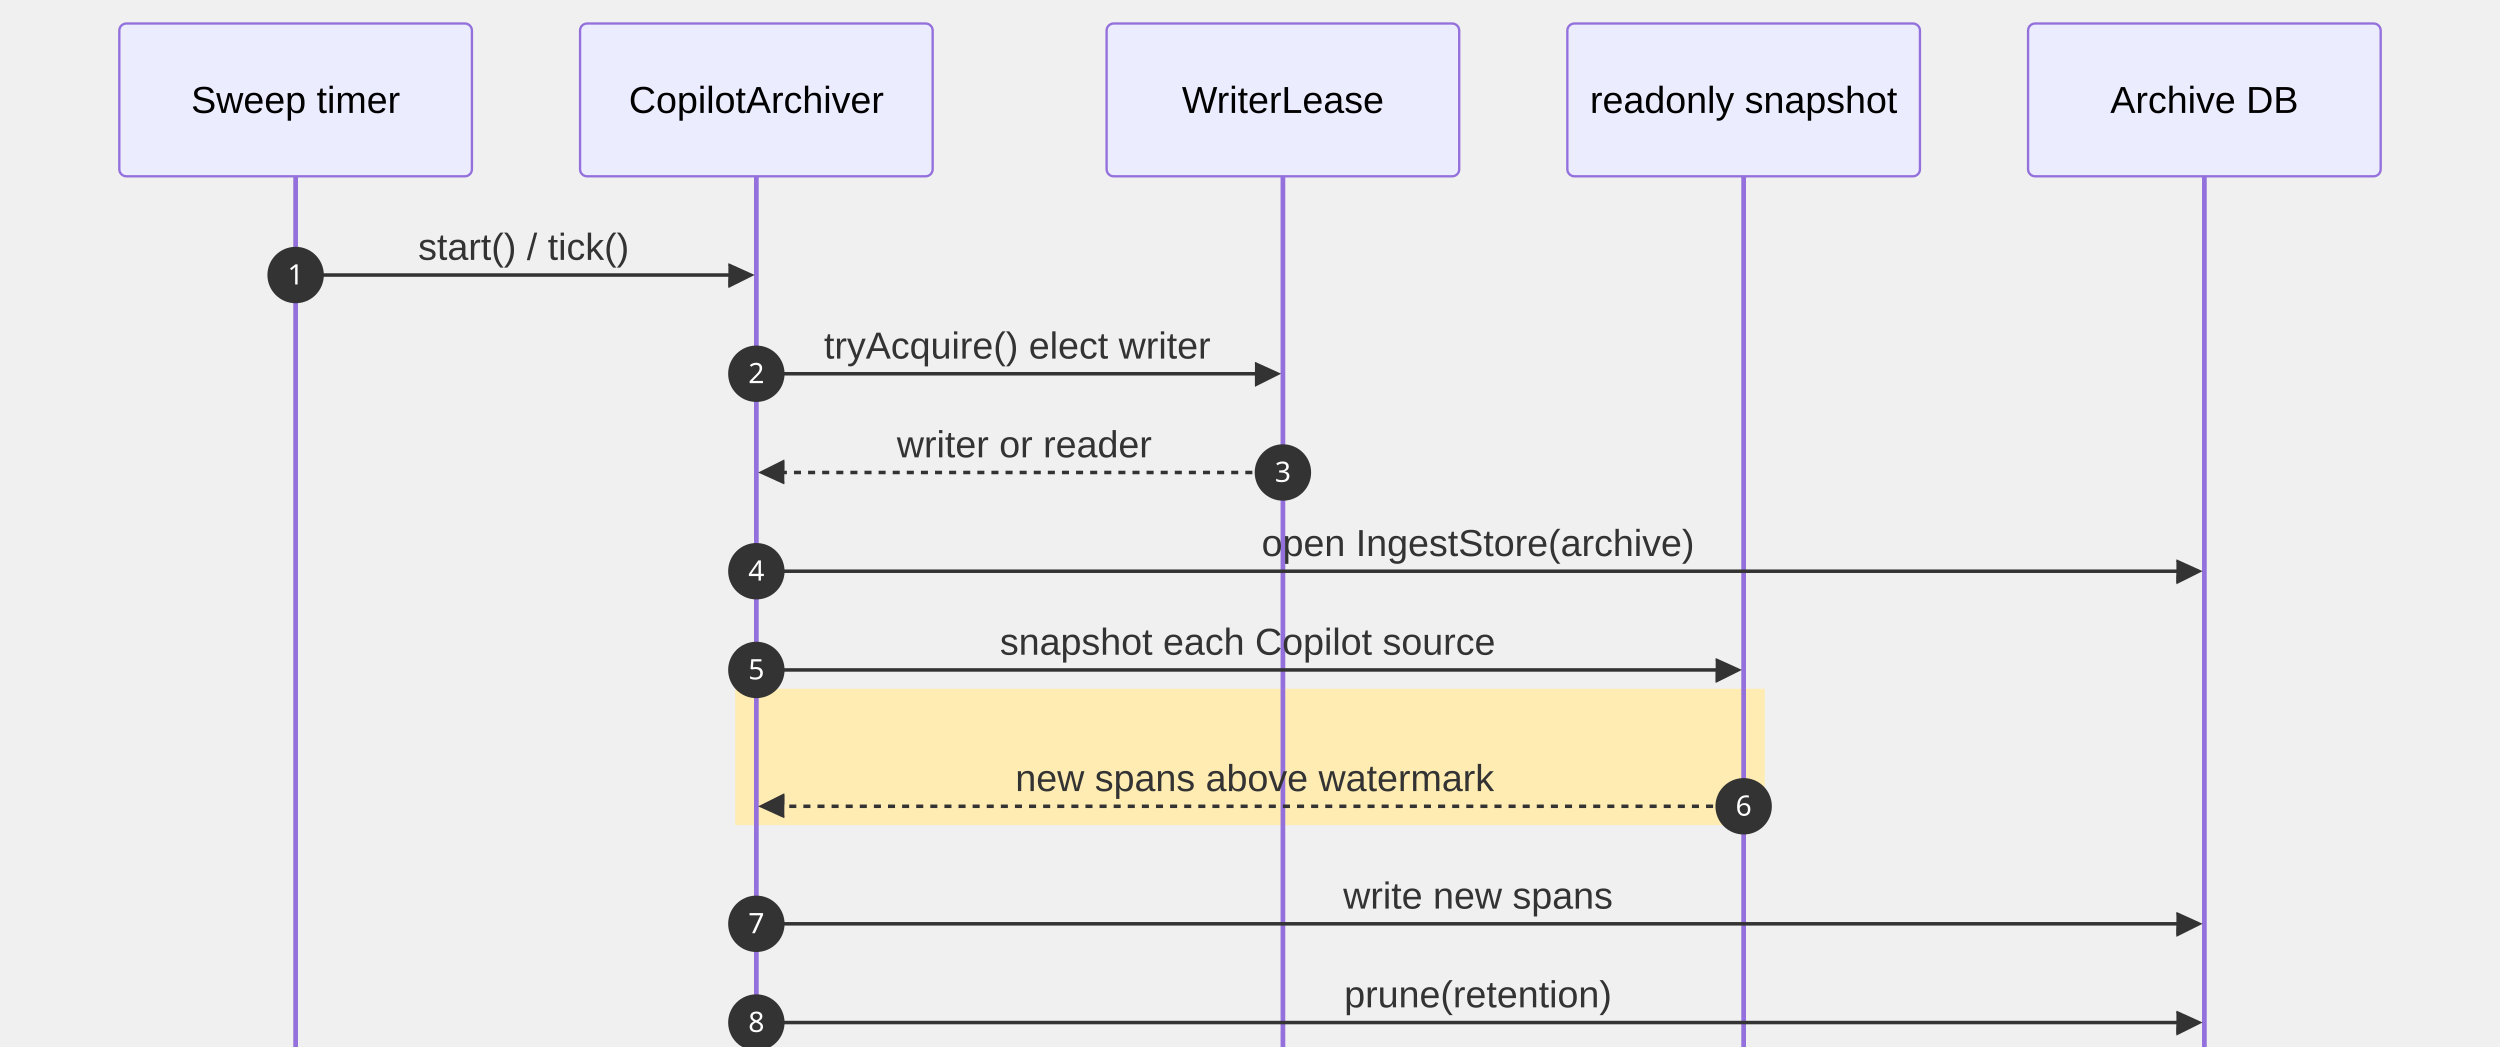
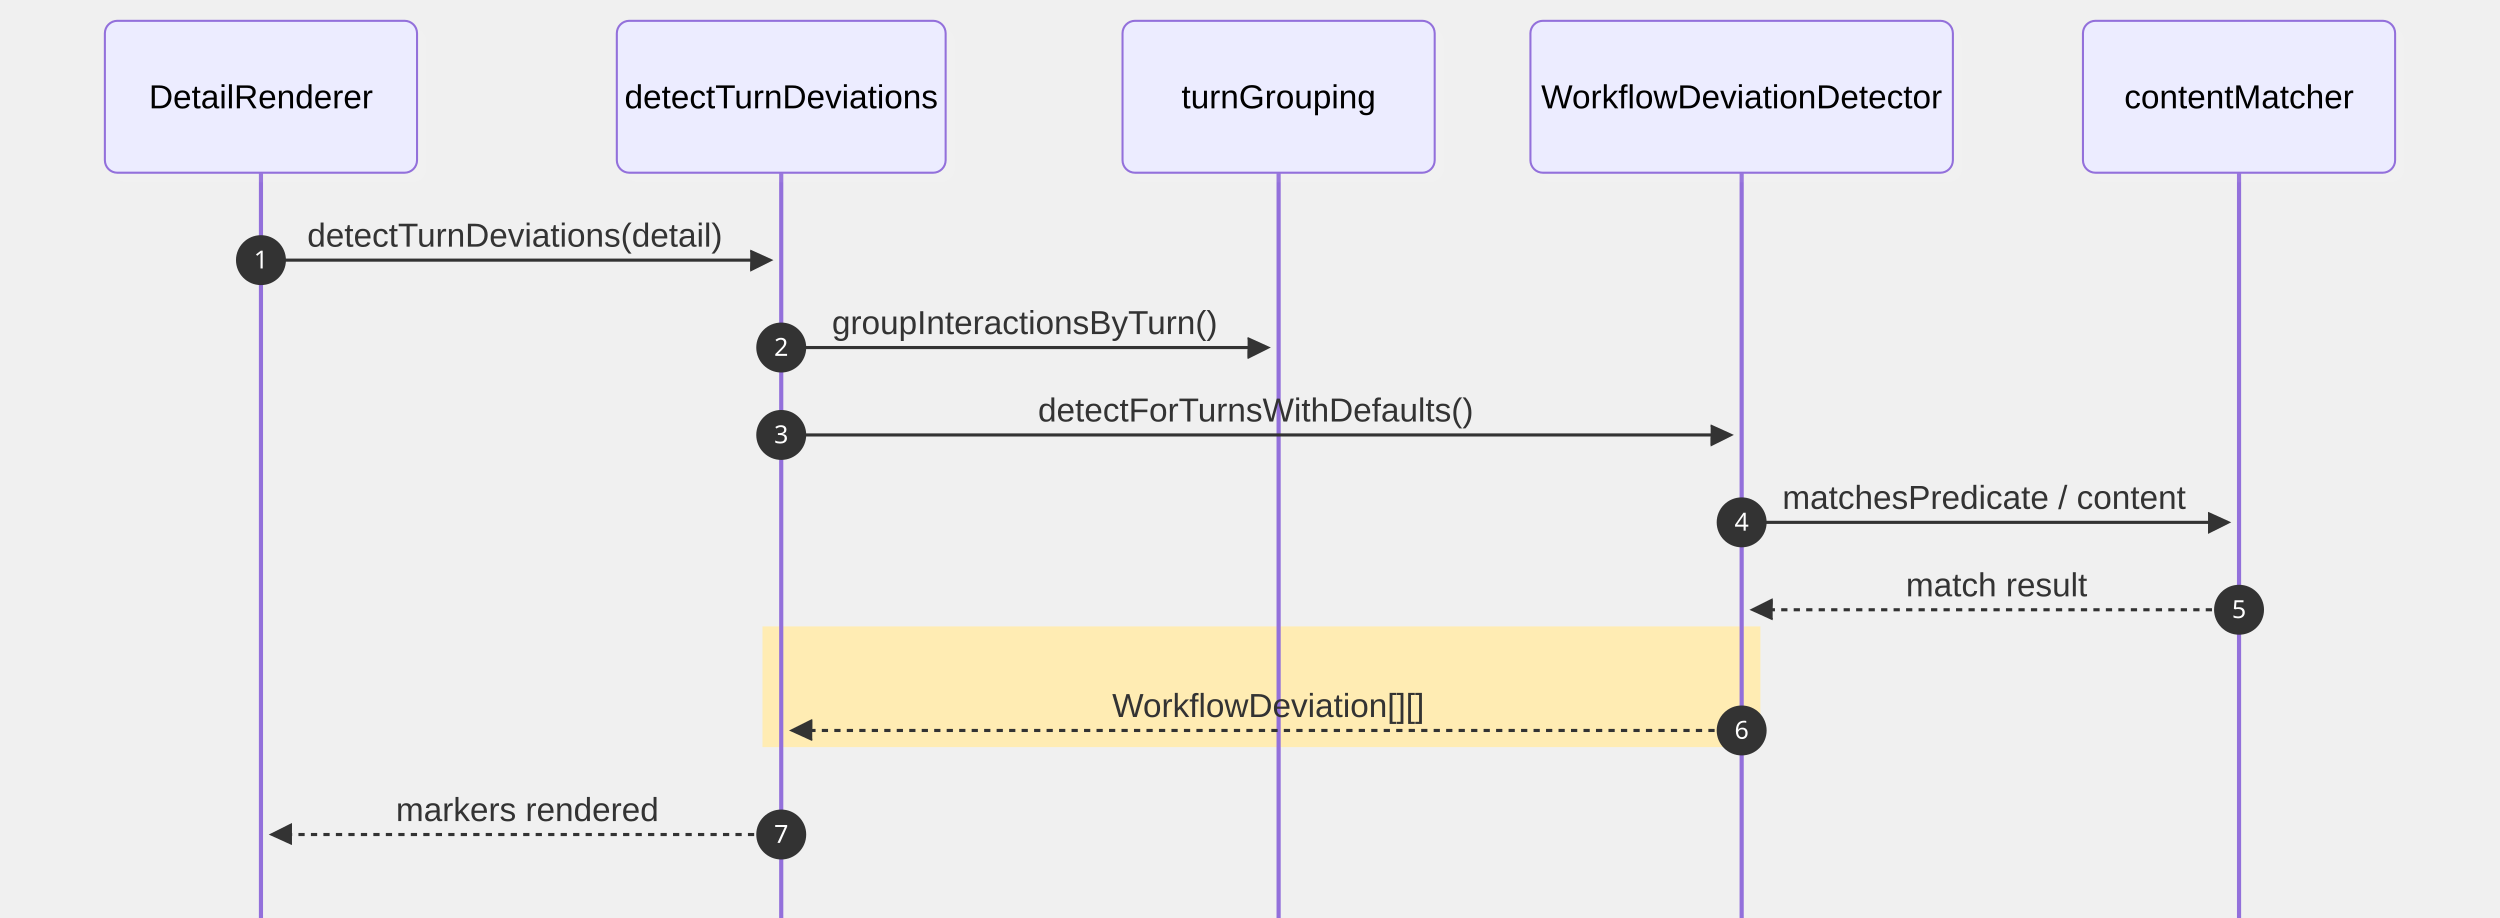
- <svg xmlns="http://www.w3.org/2000/svg" width="760" height="318" id="my-svg" style="max-width:760px;background-color:white;" viewBox="-50 -10 1062 445" role="graphics-document document" aria-roledescription="sequence">
-   <rect x="262" y="283" fill="rgb(255,236,179)" width="438" height="58" class="rect" />
+ <svg xmlns="http://www.w3.org/2000/svg" width="760" height="279" id="my-svg" style="max-width:760px;background-color:white;" viewBox="-50 -10 1200.5 441" role="graphics-document document" aria-roledescription="sequence">
+   <rect x="316" y="291" fill="rgb(255,236,179)" width="479.5" height="58" class="rect" />
  <g>
-     <line id="actor4" x1="887" y1="65" x2="887" y2="2000" class="actor-line 200" stroke-width="0.5px" stroke="#999" name="Store" data-et="life-line" data-id="Store" />
-     <g id="root-4" data-et="participant" data-type="participant" data-id="Store">
-       <rect x="812" y="0" fill="#eaeaea" stroke="#666" width="150" height="65" name="Store" rx="3" ry="3" class="actor actor-top" />
-       <text x="887" y="32.5" dominant-baseline="central" alignment-baseline="central" class="actor actor-box" style="text-anchor: middle; font-size: 16px; font-weight: 400;">
-         <tspan x="887" dy="0">Archive DB</tspan>
+     <line id="actor4" x1="1025.5" y1="73" x2="1025.5" y2="2000" class="actor-line 200" stroke-width="0.5px" stroke="#999" name="Match" data-et="life-line" data-id="Match" />
+     <g id="root-4" data-look="neo" data-et="participant" data-type="participant" data-id="Match">
+       <rect x="950.5" y="0" fill="#eaeaea" stroke="#666" width="150" height="73" name="Match" rx="6" ry="6" class="actor actor-top" data-look="neo" filter="url(#my-svg-drop-shadow)" />
+       <text x="1025.5" y="36.5" dominant-baseline="central" alignment-baseline="central" class="actor actor-box" style="text-anchor: middle; font-size: 16px; font-weight: 400;">
+         <tspan x="1025.5" dy="0">contentMatcher</tspan>
      </text>
    </g>
  </g>
  <g>
-     <line id="actor3" x1="691" y1="65" x2="691" y2="2000" class="actor-line 200" stroke-width="0.5px" stroke="#999" name="Snap" data-et="life-line" data-id="Snap" />
-     <g id="root-3" data-et="participant" data-type="participant" data-id="Snap">
-       <rect x="616" y="0" fill="#eaeaea" stroke="#666" width="150" height="65" name="Snap" rx="3" ry="3" class="actor actor-top" />
-       <text x="691" y="32.5" dominant-baseline="central" alignment-baseline="central" class="actor actor-box" style="text-anchor: middle; font-size: 16px; font-weight: 400;">
-         <tspan x="691" dy="0">readonly snapshot</tspan>
+     <line id="actor3" x1="786.5" y1="73" x2="786.5" y2="2000" class="actor-line 200" stroke-width="0.5px" stroke="#999" name="Det" data-et="life-line" data-id="Det" />
+     <g id="root-3" data-look="neo" data-et="participant" data-type="participant" data-id="Det">
+       <rect x="685" y="0" fill="#eaeaea" stroke="#666" width="203" height="73" name="Det" rx="6" ry="6" class="actor actor-top" data-look="neo" filter="url(#my-svg-drop-shadow)" />
+       <text x="786.5" y="36.5" dominant-baseline="central" alignment-baseline="central" class="actor actor-box" style="text-anchor: middle; font-size: 16px; font-weight: 400;">
+         <tspan x="786.5" dy="0">WorkflowDeviationDetector</tspan>
      </text>
    </g>
  </g>
  <g>
-     <line id="actor2" x1="495" y1="65" x2="495" y2="2000" class="actor-line 200" stroke-width="0.5px" stroke="#999" name="Lease" data-et="life-line" data-id="Lease" />
-     <g id="root-2" data-et="participant" data-type="participant" data-id="Lease">
-       <rect x="420" y="0" fill="#eaeaea" stroke="#666" width="150" height="65" name="Lease" rx="3" ry="3" class="actor actor-top" />
-       <text x="495" y="32.5" dominant-baseline="central" alignment-baseline="central" class="actor actor-box" style="text-anchor: middle; font-size: 16px; font-weight: 400;">
-         <tspan x="495" dy="0">WriterLease</tspan>
+     <line id="actor2" x1="564" y1="73" x2="564" y2="2000" class="actor-line 200" stroke-width="0.5px" stroke="#999" name="Group" data-et="life-line" data-id="Group" />
+     <g id="root-2" data-look="neo" data-et="participant" data-type="participant" data-id="Group">
+       <rect x="489" y="0" fill="#eaeaea" stroke="#666" width="150" height="73" name="Group" rx="6" ry="6" class="actor actor-top" data-look="neo" filter="url(#my-svg-drop-shadow)" />
+       <text x="564" y="36.5" dominant-baseline="central" alignment-baseline="central" class="actor actor-box" style="text-anchor: middle; font-size: 16px; font-weight: 400;">
+         <tspan x="564" dy="0">turnGrouping</tspan>
      </text>
    </g>
  </g>
  <g>
-     <line id="actor1" x1="271" y1="65" x2="271" y2="2000" class="actor-line 200" stroke-width="0.5px" stroke="#999" name="Arch" data-et="life-line" data-id="Arch" />
-     <g id="root-1" data-et="participant" data-type="participant" data-id="Arch">
-       <rect x="196" y="0" fill="#eaeaea" stroke="#666" width="150" height="65" name="Arch" rx="3" ry="3" class="actor actor-top" />
-       <text x="271" y="32.5" dominant-baseline="central" alignment-baseline="central" class="actor actor-box" style="text-anchor: middle; font-size: 16px; font-weight: 400;">
-         <tspan x="271" dy="0">CopilotArchiver</tspan>
+     <line id="actor1" x1="325" y1="73" x2="325" y2="2000" class="actor-line 200" stroke-width="0.5px" stroke="#999" name="Local" data-et="life-line" data-id="Local" />
+     <g id="root-1" data-look="neo" data-et="participant" data-type="participant" data-id="Local">
+       <rect x="246" y="0" fill="#eaeaea" stroke="#666" width="158" height="73" name="Local" rx="6" ry="6" class="actor actor-top" data-look="neo" filter="url(#my-svg-drop-shadow)" />
+       <text x="325" y="36.5" dominant-baseline="central" alignment-baseline="central" class="actor actor-box" style="text-anchor: middle; font-size: 16px; font-weight: 400;">
+         <tspan x="325" dy="0">detectTurnDeviations</tspan>
      </text>
    </g>
  </g>
  <g>
-     <line id="actor0" x1="75" y1="65" x2="75" y2="2000" class="actor-line 200" stroke-width="0.5px" stroke="#999" name="Timer" data-et="life-line" data-id="Timer" />
-     <g id="root-0" data-et="participant" data-type="participant" data-id="Timer">
-       <rect x="0" y="0" fill="#eaeaea" stroke="#666" width="150" height="65" name="Timer" rx="3" ry="3" class="actor actor-top" />
-       <text x="75" y="32.5" dominant-baseline="central" alignment-baseline="central" class="actor actor-box" style="text-anchor: middle; font-size: 16px; font-weight: 400;">
-         <tspan x="75" dy="0">Sweep timer</tspan>
+     <line id="actor0" x1="75" y1="73" x2="75" y2="2000" class="actor-line 200" stroke-width="0.5px" stroke="#999" name="Panel" data-et="life-line" data-id="Panel" />
+     <g id="root-0" data-look="neo" data-et="participant" data-type="participant" data-id="Panel">
+       <rect x="0" y="0" fill="#eaeaea" stroke="#666" width="150" height="73" name="Panel" rx="6" ry="6" class="actor actor-top" data-look="neo" filter="url(#my-svg-drop-shadow)" />
+       <text x="75" y="36.5" dominant-baseline="central" alignment-baseline="central" class="actor actor-box" style="text-anchor: middle; font-size: 16px; font-weight: 400;">
+         <tspan x="75" dy="0">DetailRenderer</tspan>
      </text>
    </g>
  </g>
-   <style>#my-svg{font-family:"trebuchet ms",verdana,arial,sans-serif;font-size:15px;fill:#333;}@keyframes edge-animation-frame{from{stroke-dashoffset:0;}}@keyframes dash{to{stroke-dashoffset:0;}}#my-svg .edge-animation-slow{stroke-dasharray:9,5!important;stroke-dashoffset:900;animation:dash 50s linear infinite;stroke-linecap:round;}#my-svg .edge-animation-fast{stroke-dasharray:9,5!important;stroke-dashoffset:900;animation:dash 20s linear infinite;stroke-linecap:round;}#my-svg .error-icon{fill:#552222;}#my-svg .error-text{fill:#552222;stroke:#552222;}#my-svg .edge-thickness-normal{stroke-width:1px;}#my-svg .edge-thickness-thick{stroke-width:3.5px;}#my-svg .edge-pattern-solid{stroke-dasharray:0;}#my-svg .edge-thickness-invisible{stroke-width:0;fill:none;}#my-svg .edge-pattern-dashed{stroke-dasharray:3;}#my-svg .edge-pattern-dotted{stroke-dasharray:2;}#my-svg .marker{fill:#333333;stroke:#333333;}#my-svg .marker.cross{stroke:#333333;}#my-svg svg{font-family:"trebuchet ms",verdana,arial,sans-serif;font-size:15px;}#my-svg p{margin:0;}#my-svg .actor{stroke:#9370DB;fill:#ECECFF;stroke-width:1;}#my-svg rect.actor.outer-path[data-look="neo"]{filter:drop-shadow(1px 2px 2px rgba(185, 185, 185, 1));}#my-svg rect.note[data-look="neo"]{stroke:#aaaa33;fill:#fff5ad;filter:drop-shadow(1px 2px 2px rgba(185, 185, 185, 1));}#my-svg text.actor&gt;tspan{fill:black;stroke:none;}#my-svg .actor-line{stroke:#9370DB;}#my-svg .innerArc{stroke-width:1.5;stroke-dasharray:none;}#my-svg .messageLine0{stroke-width:1.5;stroke-dasharray:none;stroke:#333;}#my-svg .messageLine1{stroke-width:1.5;stroke-dasharray:2,2;stroke:#333;}#my-svg [id$="-arrowhead"] path{fill:#333;stroke:#333;}#my-svg .sequenceNumber{fill:white;}#my-svg [id$="-sequencenumber"]{fill:#333;}#my-svg [id$="-crosshead"] path{fill:#333;stroke:#333;}#my-svg .messageText{fill:#333;stroke:none;}#my-svg .labelBox{stroke:#9370DB;fill:#ECECFF;filter:none;}#my-svg .labelText,#my-svg .labelText&gt;tspan{fill:black;stroke:none;}#my-svg .loopText,#my-svg .loopText&gt;tspan{fill:black;stroke:none;}#my-svg .sectionTitle,#my-svg .sectionTitle&gt;tspan{fill:black;stroke:none;}#my-svg .loopLine{stroke-width:2px;stroke-dasharray:2,2;stroke:#9370DB;fill:#9370DB;}#my-svg .note{stroke:#aaaa33;fill:#fff5ad;}#my-svg .noteText,#my-svg .noteText&gt;tspan{fill:black;stroke:none;font-weight:normal;}#my-svg .activation0{fill:#f4f4f4;stroke:#666;}#my-svg .activation1{fill:#f4f4f4;stroke:#666;}#my-svg .activation2{fill:#f4f4f4;stroke:#666;}#my-svg .actorPopupMenu{position:absolute;}#my-svg .actorPopupMenuPanel{position:absolute;fill:#ECECFF;box-shadow:0px 8px 16px 0px rgba(0,0,0,0.2);filter:drop-shadow(3px 5px 2px rgb(0 0 0 / 0.4));}#my-svg .actor-man circle,#my-svg line{fill:#ECECFF;stroke-width:2px;}#my-svg g rect.rect{filter:drop-shadow(1px 2px 2px rgba(185, 185, 185, 1));stroke:#9370DB;}#my-svg .node .neo-node{stroke:#9370DB;}#my-svg [data-look="neo"].node rect,#my-svg [data-look="neo"].cluster rect,#my-svg [data-look="neo"].node polygon{stroke:#9370DB;filter:drop-shadow(1px 2px 2px rgba(185, 185, 185, 1));}#my-svg [data-look="neo"].swimlane.cluster rect{filter:none;}#my-svg [data-look="neo"].node path{stroke:#9370DB;stroke-width:1px;}#my-svg [data-look="neo"].node .outer-path{filter:drop-shadow(1px 2px 2px rgba(185, 185, 185, 1));}#my-svg [data-look="neo"].node .neo-line path{stroke:#9370DB;filter:none;}#my-svg [data-look="neo"].node circle{stroke:#9370DB;filter:drop-shadow(1px 2px 2px rgba(185, 185, 185, 1));}#my-svg [data-look="neo"].node circle .state-start{fill:#000000;}#my-svg [data-look="neo"].icon-shape .icon{fill:#9370DB;filter:drop-shadow(1px 2px 2px rgba(185, 185, 185, 1));}#my-svg [data-look="neo"].icon-shape .icon-neo path{stroke:#9370DB;filter:drop-shadow(1px 2px 2px rgba(185, 185, 185, 1));}#my-svg :root{--mermaid-font-family:"trebuchet ms",verdana,arial,sans-serif;}</style>
+   <style>#my-svg{font-family:"trebuchet ms",verdana,arial,sans-serif;font-size:15px;fill:#333;}@keyframes edge-animation-frame{from{stroke-dashoffset:0;}}@keyframes dash{to{stroke-dashoffset:0;}}#my-svg .edge-animation-slow{stroke-dasharray:9,5!important;stroke-dashoffset:900;animation:dash 50s linear infinite;stroke-linecap:round;}#my-svg .edge-animation-fast{stroke-dasharray:9,5!important;stroke-dashoffset:900;animation:dash 20s linear infinite;stroke-linecap:round;}#my-svg .error-icon{fill:#552222;}#my-svg .error-text{fill:#552222;stroke:#552222;}#my-svg .edge-thickness-normal{stroke-width:1px;}#my-svg .edge-thickness-thick{stroke-width:3.5px;}#my-svg .edge-pattern-solid{stroke-dasharray:0;}#my-svg .edge-thickness-invisible{stroke-width:0;fill:none;}#my-svg .edge-pattern-dashed{stroke-dasharray:3;}#my-svg .edge-pattern-dotted{stroke-dasharray:2;}#my-svg .marker{fill:#333333;stroke:#333333;}#my-svg .marker.cross{stroke:#333333;}#my-svg svg{font-family:"trebuchet ms",verdana,arial,sans-serif;font-size:15px;}#my-svg p{margin:0;}#my-svg .actor{stroke:#9370DB;fill:#ECECFF;stroke-width:1;}#my-svg rect.actor.outer-path[data-look="neo"]{filter:drop-shadow(1px 2px 2px rgba(185, 185, 185, 1));}#my-svg rect.note[data-look="neo"]{stroke:#aaaa33;fill:#fff5ad;filter:drop-shadow(1px 2px 2px rgba(185, 185, 185, 1));}#my-svg text.actor&gt;tspan{fill:black;stroke:none;}#my-svg .actor-line{stroke:#9370DB;}#my-svg .innerArc{stroke-width:1.5;stroke-dasharray:none;}#my-svg .messageLine0{stroke-width:1.5;stroke-dasharray:none;stroke:#333;}#my-svg .messageLine1{stroke-width:1.5;stroke-dasharray:2,2;stroke:#333;}#my-svg [id$="-arrowhead"] path{fill:#333;stroke:#333;}#my-svg .sequenceNumber{fill:white;}#my-svg [id$="-sequencenumber"]{fill:#333;}#my-svg [id$="-crosshead"] path{fill:#333;stroke:#333;}#my-svg .messageText{fill:#333;stroke:none;}#my-svg .labelBox{stroke:#9370DB;fill:#ECECFF;filter:drop-shadow(1px 2px 2px rgba(185, 185, 185, 1));}#my-svg .labelText,#my-svg .labelText&gt;tspan{fill:black;stroke:none;}#my-svg .loopText,#my-svg .loopText&gt;tspan{fill:black;stroke:none;}#my-svg .sectionTitle,#my-svg .sectionTitle&gt;tspan{fill:black;stroke:none;}#my-svg .loopLine{stroke-width:2px;stroke-dasharray:2,2;stroke:#9370DB;fill:#9370DB;}#my-svg .note{stroke:#aaaa33;fill:#fff5ad;}#my-svg .noteText,#my-svg .noteText&gt;tspan{fill:black;stroke:none;}#my-svg .activation0{fill:#f4f4f4;stroke:#666;}#my-svg .activation1{fill:#f4f4f4;stroke:#666;}#my-svg .activation2{fill:#f4f4f4;stroke:#666;}#my-svg .actorPopupMenu{position:absolute;}#my-svg .actorPopupMenuPanel{position:absolute;fill:#ECECFF;box-shadow:0px 8px 16px 0px rgba(0,0,0,0.2);filter:drop-shadow(3px 5px 2px rgb(0 0 0 / 0.4));}#my-svg .actor-man circle,#my-svg line{fill:#ECECFF;stroke-width:2px;}#my-svg g rect.rect{filter:drop-shadow(1px 2px 2px rgba(185, 185, 185, 1));stroke:#9370DB;}#my-svg .node .neo-node{stroke:#9370DB;}#my-svg [data-look="neo"].node rect,#my-svg [data-look="neo"].cluster rect,#my-svg [data-look="neo"].node polygon{stroke:#9370DB;filter:drop-shadow(1px 2px 2px rgba(185, 185, 185, 1));}#my-svg [data-look="neo"].swimlane.cluster rect{filter:none;}#my-svg [data-look="neo"].node path{stroke:#9370DB;stroke-width:1px;}#my-svg [data-look="neo"].node .outer-path{filter:drop-shadow(1px 2px 2px rgba(185, 185, 185, 1));}#my-svg [data-look="neo"].node .neo-line path{stroke:#9370DB;filter:none;}#my-svg [data-look="neo"].node circle{stroke:#9370DB;filter:drop-shadow(1px 2px 2px rgba(185, 185, 185, 1));}#my-svg [data-look="neo"].node circle .state-start{fill:#000000;}#my-svg [data-look="neo"].icon-shape .icon{fill:#9370DB;filter:drop-shadow(1px 2px 2px rgba(185, 185, 185, 1));}#my-svg [data-look="neo"].icon-shape .icon-neo path{stroke:#9370DB;filter:drop-shadow(1px 2px 2px rgba(185, 185, 185, 1));}#my-svg :root{--mermaid-font-family:"trebuchet ms",verdana,arial,sans-serif;}</style>
  <g />
  <defs>
    <symbol id="my-svg-computer" width="24" height="24">
      <path transform="scale(.5)" d="M2 2v13h20v-13h-20zm18 11h-16v-9h16v9zm-10.228 6l.466-1h3.524l.467 1h-4.457zm14.228 3h-24l2-6h2.104l-1.33 4h18.45l-1.297-4h2.073l2 6zm-5-10h-14v-7h14v7z" />
    </symbol>
  </defs>
  <defs>
    <symbol id="my-svg-database" fill-rule="evenodd" clip-rule="evenodd">
      <path transform="scale(.5)" d="M12.258.001l.256.004.255.005.253.008.251.01.249.012.247.015.246.016.242.019.241.02.239.023.236.024.233.027.231.028.229.031.225.032.223.034.22.036.217.038.214.04.211.041.208.043.205.045.201.046.198.048.194.05.191.051.187.053.183.054.18.056.175.057.172.059.168.06.163.061.16.063.155.064.15.066.074.033.073.033.071.034.07.034.069.035.068.035.067.035.066.035.064.036.064.036.062.036.06.036.06.037.058.037.058.037.055.038.055.038.053.038.052.038.051.039.05.039.048.039.047.039.045.04.044.04.043.04.041.04.04.041.039.041.037.041.036.041.034.041.033.042.032.042.03.042.029.042.027.042.026.043.024.043.023.043.021.043.02.043.018.044.017.043.015.044.013.044.012.044.011.045.009.044.007.045.006.045.004.045.002.045.001.045v17l-.001.045-.002.045-.004.045-.006.045-.007.045-.009.044-.011.045-.012.044-.013.044-.015.044-.017.043-.018.044-.02.043-.021.043-.023.043-.024.043-.026.043-.027.042-.029.042-.03.042-.032.042-.033.042-.034.041-.036.041-.037.041-.039.041-.04.041-.041.04-.043.04-.044.04-.045.04-.047.039-.048.039-.05.039-.051.039-.052.038-.053.038-.055.038-.055.038-.058.037-.058.037-.06.037-.06.036-.062.036-.064.036-.064.036-.066.035-.067.035-.068.035-.069.035-.07.034-.071.034-.073.033-.074.033-.15.066-.155.064-.16.063-.163.061-.168.06-.172.059-.175.057-.18.056-.183.054-.187.053-.191.051-.194.05-.198.048-.201.046-.205.045-.208.043-.211.041-.214.04-.217.038-.22.036-.223.034-.225.032-.229.031-.231.028-.233.027-.236.024-.239.023-.241.02-.242.019-.246.016-.247.015-.249.012-.251.01-.253.008-.255.005-.256.004-.258.001-.258-.001-.256-.004-.255-.005-.253-.008-.251-.01-.249-.012-.247-.015-.245-.016-.243-.019-.241-.02-.238-.023-.236-.024-.234-.027-.231-.028-.228-.031-.226-.032-.223-.034-.22-.036-.217-.038-.214-.04-.211-.041-.208-.043-.204-.045-.201-.046-.198-.048-.195-.05-.19-.051-.187-.053-.184-.054-.179-.056-.176-.057-.172-.059-.167-.06-.164-.061-.159-.063-.155-.064-.151-.066-.074-.033-.072-.033-.072-.034-.07-.034-.069-.035-.068-.035-.067-.035-.066-.035-.064-.036-.063-.036-.062-.036-.061-.036-.06-.037-.058-.037-.057-.037-.056-.038-.055-.038-.053-.038-.052-.038-.051-.039-.049-.039-.049-.039-.046-.039-.046-.04-.044-.04-.043-.04-.041-.04-.04-.041-.039-.041-.037-.041-.036-.041-.034-.041-.033-.042-.032-.042-.03-.042-.029-.042-.027-.042-.026-.043-.024-.043-.023-.043-.021-.043-.02-.043-.018-.044-.017-.043-.015-.044-.013-.044-.012-.044-.011-.045-.009-.044-.007-.045-.006-.045-.004-.045-.002-.045-.001-.045v-17l.001-.045.002-.045.004-.045.006-.045.007-.045.009-.044.011-.045.012-.044.013-.044.015-.044.017-.043.018-.044.02-.043.021-.043.023-.043.024-.043.026-.043.027-.042.029-.042.03-.042.032-.042.033-.042.034-.041.036-.041.037-.041.039-.041.04-.041.041-.04.043-.04.044-.04.046-.04.046-.039.049-.039.049-.039.051-.039.052-.038.053-.038.055-.038.056-.038.057-.037.058-.037.06-.037.061-.036.062-.036.063-.036.064-.036.066-.035.067-.035.068-.035.069-.035.07-.034.072-.034.072-.033.074-.033.151-.066.155-.064.159-.063.164-.061.167-.06.172-.059.176-.057.179-.056.184-.054.187-.053.19-.051.195-.05.198-.048.201-.046.204-.045.208-.043.211-.041.214-.04.217-.038.22-.036.223-.034.226-.032.228-.031.231-.028.234-.027.236-.024.238-.023.241-.02.243-.019.245-.016.247-.015.249-.012.251-.01.253-.008.255-.005.256-.004.258-.001.258.001zm-9.258 20.499v.01l.001.021.003.021.004.022.005.021.006.022.007.022.009.023.01.022.011.023.012.023.013.023.015.023.016.024.017.023.018.024.019.024.021.024.022.025.023.024.024.025.052.049.056.05.061.051.066.051.07.051.075.051.079.052.084.052.088.052.092.052.097.052.102.051.105.052.11.052.114.051.119.051.123.051.127.05.131.05.135.05.139.048.144.049.147.047.152.047.155.047.16.045.163.045.167.043.171.043.176.041.178.041.183.039.187.039.19.037.194.035.197.035.202.033.204.031.209.03.212.029.216.027.219.025.222.024.226.021.23.02.233.018.236.016.24.015.243.012.246.01.249.008.253.005.256.004.259.001.26-.001.257-.004.254-.005.25-.008.247-.011.244-.012.241-.014.237-.016.233-.018.231-.021.226-.021.224-.024.22-.026.216-.027.212-.028.21-.031.205-.031.202-.034.198-.034.194-.036.191-.037.187-.039.183-.04.179-.04.175-.042.172-.043.168-.044.163-.045.16-.046.155-.046.152-.047.148-.048.143-.049.139-.049.136-.05.131-.05.126-.05.123-.051.118-.052.114-.051.11-.052.106-.052.101-.052.096-.052.092-.052.088-.053.083-.051.079-.052.074-.052.07-.051.065-.051.06-.051.056-.05.051-.05.023-.024.023-.025.021-.024.02-.024.019-.024.018-.024.017-.024.015-.023.014-.024.013-.023.012-.023.01-.023.01-.022.008-.022.006-.022.006-.022.004-.022.004-.021.001-.021.001-.021v-4.127l-.077.055-.08.053-.083.054-.085.053-.087.052-.09.052-.093.051-.095.05-.097.05-.1.049-.102.049-.105.048-.106.047-.109.047-.111.046-.114.045-.115.045-.118.044-.12.043-.122.042-.124.042-.126.041-.128.04-.13.04-.132.038-.134.038-.135.037-.138.037-.139.035-.142.035-.143.034-.144.033-.147.032-.148.031-.15.03-.151.03-.153.029-.154.027-.156.027-.158.026-.159.025-.161.024-.162.023-.163.022-.165.021-.166.02-.167.019-.169.018-.169.017-.171.016-.173.015-.173.014-.175.013-.175.012-.177.011-.178.01-.179.008-.179.008-.181.006-.182.005-.182.004-.184.003-.184.002h-.37l-.184-.002-.184-.003-.182-.004-.182-.005-.181-.006-.179-.008-.179-.008-.178-.01-.176-.011-.176-.012-.175-.013-.173-.014-.172-.015-.171-.016-.17-.017-.169-.018-.167-.019-.166-.02-.165-.021-.163-.022-.162-.023-.161-.024-.159-.025-.157-.026-.156-.027-.155-.027-.153-.029-.151-.03-.15-.03-.148-.031-.146-.032-.145-.033-.143-.034-.141-.035-.14-.035-.137-.037-.136-.037-.134-.038-.132-.038-.13-.04-.128-.04-.126-.041-.124-.042-.122-.042-.12-.044-.117-.043-.116-.045-.113-.045-.112-.046-.109-.047-.106-.047-.105-.048-.102-.049-.1-.049-.097-.05-.095-.05-.093-.052-.09-.051-.087-.052-.085-.053-.083-.054-.08-.054-.077-.054v4.127zm0-5.654v.011l.001.021.003.021.004.021.005.022.006.022.007.022.009.022.01.022.011.023.012.023.013.023.015.024.016.023.017.024.018.024.019.024.021.024.022.024.023.025.024.024.052.05.056.05.061.05.066.051.07.051.075.052.079.051.084.052.088.052.092.052.097.052.102.052.105.052.11.051.114.051.119.052.123.05.127.051.131.05.135.049.139.049.144.048.147.048.152.047.155.046.16.045.163.045.167.044.171.042.176.042.178.04.183.04.187.038.19.037.194.036.197.034.202.033.204.032.209.03.212.028.216.027.219.025.222.024.226.022.23.02.233.018.236.016.24.014.243.012.246.01.249.008.253.006.256.003.259.001.26-.001.257-.003.254-.006.25-.008.247-.01.244-.012.241-.015.237-.016.233-.018.231-.02.226-.022.224-.024.22-.025.216-.027.212-.029.21-.03.205-.032.202-.033.198-.035.194-.036.191-.037.187-.039.183-.039.179-.041.175-.042.172-.043.168-.044.163-.045.16-.045.155-.047.152-.047.148-.048.143-.048.139-.05.136-.049.131-.05.126-.051.123-.051.118-.051.114-.052.11-.052.106-.052.101-.052.096-.052.092-.052.088-.052.083-.052.079-.052.074-.051.07-.052.065-.051.06-.05.056-.051.051-.049.023-.025.023-.024.021-.025.02-.024.019-.024.018-.024.017-.024.015-.023.014-.023.013-.024.012-.022.01-.023.01-.023.008-.022.006-.022.006-.022.004-.021.004-.022.001-.021.001-.021v-4.139l-.077.054-.08.054-.083.054-.085.052-.087.053-.09.051-.093.051-.095.051-.097.05-.1.049-.102.049-.105.048-.106.047-.109.047-.111.046-.114.045-.115.044-.118.044-.12.044-.122.042-.124.042-.126.041-.128.04-.13.039-.132.039-.134.038-.135.037-.138.036-.139.036-.142.035-.143.033-.144.033-.147.033-.148.031-.15.03-.151.03-.153.028-.154.028-.156.027-.158.026-.159.025-.161.024-.162.023-.163.022-.165.021-.166.02-.167.019-.169.018-.169.017-.171.016-.173.015-.173.014-.175.013-.175.012-.177.011-.178.009-.179.009-.179.007-.181.007-.182.005-.182.004-.184.003-.184.002h-.37l-.184-.002-.184-.003-.182-.004-.182-.005-.181-.007-.179-.007-.179-.009-.178-.009-.176-.011-.176-.012-.175-.013-.173-.014-.172-.015-.171-.016-.17-.017-.169-.018-.167-.019-.166-.02-.165-.021-.163-.022-.162-.023-.161-.024-.159-.025-.157-.026-.156-.027-.155-.028-.153-.028-.151-.03-.15-.03-.148-.031-.146-.033-.145-.033-.143-.033-.141-.035-.14-.036-.137-.036-.136-.037-.134-.038-.132-.039-.13-.039-.128-.04-.126-.041-.124-.042-.122-.043-.12-.043-.117-.044-.116-.044-.113-.046-.112-.046-.109-.046-.106-.047-.105-.048-.102-.049-.1-.049-.097-.05-.095-.051-.093-.051-.09-.051-.087-.053-.085-.052-.083-.054-.08-.054-.077-.054v4.139zm0-5.666v.011l.001.02.003.022.004.021.005.022.006.021.007.022.009.023.01.022.011.023.012.023.013.023.015.023.016.024.017.024.018.023.019.024.021.025.022.024.023.024.024.025.052.05.056.05.061.05.066.051.07.051.075.052.079.051.084.052.088.052.092.052.097.052.102.052.105.051.11.052.114.051.119.051.123.051.127.05.131.05.135.05.139.049.144.048.147.048.152.047.155.046.16.045.163.045.167.043.171.043.176.042.178.04.183.04.187.038.19.037.194.036.197.034.202.033.204.032.209.03.212.028.216.027.219.025.222.024.226.021.23.02.233.018.236.017.24.014.243.012.246.01.249.008.253.006.256.003.259.001.26-.001.257-.003.254-.006.25-.008.247-.01.244-.013.241-.014.237-.016.233-.018.231-.02.226-.022.224-.024.22-.025.216-.027.212-.029.21-.03.205-.032.202-.033.198-.035.194-.036.191-.037.187-.039.183-.039.179-.041.175-.042.172-.043.168-.044.163-.045.16-.045.155-.047.152-.047.148-.048.143-.049.139-.049.136-.049.131-.051.126-.05.123-.051.118-.052.114-.051.11-.052.106-.052.101-.052.096-.052.092-.052.088-.052.083-.052.079-.052.074-.052.07-.051.065-.051.06-.051.056-.05.051-.049.023-.025.023-.025.021-.024.02-.024.019-.024.018-.024.017-.024.015-.023.014-.024.013-.023.012-.023.01-.022.01-.023.008-.022.006-.022.006-.022.004-.022.004-.021.001-.021.001-.021v-4.153l-.077.054-.08.054-.083.053-.085.053-.087.053-.09.051-.093.051-.095.051-.097.05-.1.049-.102.048-.105.048-.106.048-.109.046-.111.046-.114.046-.115.044-.118.044-.12.043-.122.043-.124.042-.126.041-.128.04-.13.039-.132.039-.134.038-.135.037-.138.036-.139.036-.142.034-.143.034-.144.033-.147.032-.148.032-.15.03-.151.03-.153.028-.154.028-.156.027-.158.026-.159.024-.161.024-.162.023-.163.023-.165.021-.166.02-.167.019-.169.018-.169.017-.171.016-.173.015-.173.014-.175.013-.175.012-.177.01-.178.01-.179.009-.179.007-.181.006-.182.006-.182.004-.184.003-.184.001-.185.001-.185-.001-.184-.001-.184-.003-.182-.004-.182-.006-.181-.006-.179-.007-.179-.009-.178-.01-.176-.01-.176-.012-.175-.013-.173-.014-.172-.015-.171-.016-.17-.017-.169-.018-.167-.019-.166-.02-.165-.021-.163-.023-.162-.023-.161-.024-.159-.024-.157-.026-.156-.027-.155-.028-.153-.028-.151-.03-.15-.03-.148-.032-.146-.032-.145-.033-.143-.034-.141-.034-.14-.036-.137-.036-.136-.037-.134-.038-.132-.039-.13-.039-.128-.041-.126-.041-.124-.041-.122-.043-.12-.043-.117-.044-.116-.044-.113-.046-.112-.046-.109-.046-.106-.048-.105-.048-.102-.048-.1-.05-.097-.049-.095-.051-.093-.051-.09-.052-.087-.052-.085-.053-.083-.053-.08-.054-.077-.054v4.153zm8.74-8.179l-.257.004-.254.005-.25.008-.247.011-.244.012-.241.014-.237.016-.233.018-.231.021-.226.022-.224.023-.22.026-.216.027-.212.028-.21.031-.205.032-.202.033-.198.034-.194.036-.191.038-.187.038-.183.04-.179.041-.175.042-.172.043-.168.043-.163.045-.16.046-.155.046-.152.048-.148.048-.143.048-.139.049-.136.05-.131.05-.126.051-.123.051-.118.051-.114.052-.11.052-.106.052-.101.052-.096.052-.092.052-.088.052-.083.052-.079.052-.074.051-.07.052-.065.051-.06.05-.056.05-.051.05-.023.025-.023.024-.021.024-.02.025-.019.024-.018.024-.017.023-.015.024-.014.023-.013.023-.012.023-.01.023-.01.022-.008.022-.006.023-.006.021-.004.022-.004.021-.001.021-.001.021.001.021.001.021.004.021.004.022.006.021.006.023.008.022.01.022.01.023.012.023.013.023.014.023.015.024.017.023.018.024.019.024.02.025.021.024.023.024.023.025.051.05.056.05.06.05.065.051.07.052.074.051.079.052.083.052.088.052.092.052.096.052.101.052.106.052.11.052.114.052.118.051.123.051.126.051.131.05.136.05.139.049.143.048.148.048.152.048.155.046.16.046.163.045.168.043.172.043.175.042.179.041.183.04.187.038.191.038.194.036.198.034.202.033.205.032.21.031.212.028.216.027.22.026.224.023.226.022.231.021.233.018.237.016.241.014.244.012.247.011.25.008.254.005.257.004.26.001.26-.001.257-.004.254-.005.25-.008.247-.011.244-.012.241-.014.237-.016.233-.018.231-.021.226-.022.224-.023.22-.026.216-.027.212-.028.21-.031.205-.032.202-.033.198-.034.194-.036.191-.038.187-.038.183-.04.179-.041.175-.042.172-.043.168-.043.163-.045.16-.046.155-.046.152-.048.148-.048.143-.048.139-.049.136-.05.131-.05.126-.051.123-.051.118-.051.114-.052.11-.052.106-.052.101-.052.096-.052.092-.052.088-.052.083-.052.079-.052.074-.051.07-.052.065-.051.06-.05.056-.05.051-.05.023-.025.023-.024.021-.024.02-.025.019-.024.018-.024.017-.023.015-.024.014-.023.013-.023.012-.023.01-.023.01-.022.008-.022.006-.023.006-.021.004-.022.004-.021.001-.021.001-.021-.001-.021-.001-.021-.004-.021-.004-.022-.006-.021-.006-.023-.008-.022-.01-.022-.01-.023-.012-.023-.013-.023-.014-.023-.015-.024-.017-.023-.018-.024-.019-.024-.02-.025-.021-.024-.023-.024-.023-.025-.051-.05-.056-.05-.06-.05-.065-.051-.07-.052-.074-.051-.079-.052-.083-.052-.088-.052-.092-.052-.096-.052-.101-.052-.106-.052-.11-.052-.114-.052-.118-.051-.123-.051-.126-.051-.131-.05-.136-.05-.139-.049-.143-.048-.148-.048-.152-.048-.155-.046-.16-.046-.163-.045-.168-.043-.172-.043-.175-.042-.179-.041-.183-.04-.187-.038-.191-.038-.194-.036-.198-.034-.202-.033-.205-.032-.21-.031-.212-.028-.216-.027-.22-.026-.224-.023-.226-.022-.231-.021-.233-.018-.237-.016-.241-.014-.244-.012-.247-.011-.25-.008-.254-.005-.257-.004-.26-.001-.26.001z" />
    </symbol>
  </defs>
  <defs>
    <symbol id="my-svg-clock" width="24" height="24">
      <path transform="scale(.5)" d="M12 2c5.514 0 10 4.486 10 10s-4.486 10-10 10-10-4.486-10-10 4.486-10 10-10zm0-2c-6.627 0-12 5.373-12 12s5.373 12 12 12 12-5.373 12-12-5.373-12-12-12zm5.848 12.459c.202.038.202.333.001.372-1.907.361-6.045 1.111-6.547 1.111-.719 0-1.301-.582-1.301-1.301 0-.512.77-5.447 1.125-7.445.034-.192.312-.181.343.014l.985 6.238 5.394 1.011z" />
    </symbol>
  </defs>
  <defs>
    <marker id="my-svg-arrowhead" refX="7.9" refY="5" markerUnits="userSpaceOnUse" markerWidth="12" markerHeight="12" orient="auto-start-reverse">
      <path d="M -1 0 L 10 5 L 0 10 z" />
    </marker>
  </defs>
  <defs>
    <marker id="my-svg-crosshead" markerWidth="15" markerHeight="8" orient="auto" refX="4" refY="4.5">
      <path fill="none" stroke="#000000" stroke-width="1pt" d="M 1,2 L 6,7 M 6,2 L 1,7" style="stroke-dasharray: 0, 0;" />
    </marker>
  </defs>
  <defs>
    <marker id="my-svg-filled-head" refX="15.5" refY="7" markerWidth="20" markerHeight="28" orient="auto">
      <path d="M 18,7 L9,13 L14,7 L9,1 Z" />
    </marker>
  </defs>
  <defs>
    <marker id="my-svg-sequencenumber" refX="15" refY="15" markerWidth="60" markerHeight="40" orient="auto">
      <circle cx="15" cy="15" r="6" />
    </marker>
  </defs>
  <defs>
    <marker id="my-svg-solidTopArrowHead" refX="7.9" refY="7.25" markerUnits="userSpaceOnUse" markerWidth="12" markerHeight="12" orient="auto-start-reverse">
      <path d="M 0 0 L 10 8 L 0 8 z" />
    </marker>
  </defs>
  <defs>
    <marker id="my-svg-solidBottomArrowHead" refX="7.9" refY="0.75" markerUnits="userSpaceOnUse" markerWidth="12" markerHeight="12" orient="auto-start-reverse">
      <path d="M 0 0 L 10 0 L 0 8 z" />
    </marker>
  </defs>
  <defs>
    <marker id="my-svg-stickTopArrowHead" refX="7.5" refY="7" markerUnits="userSpaceOnUse" markerWidth="12" markerHeight="12" orient="auto-start-reverse">
      <path d="M 0 0 L 7 7" stroke="black" stroke-width="1.5" fill="none" />
    </marker>
  </defs>
  <defs>
    <marker id="my-svg-stickBottomArrowHead" refX="7.5" refY="0" markerUnits="userSpaceOnUse" markerWidth="12" markerHeight="12" orient="auto-start-reverse">
      <path d="M 0 7 L 7 0" stroke="black" stroke-width="1.5" fill="none" />
    </marker>
  </defs>
-   <text x="172" y="80" text-anchor="middle" dominant-baseline="middle" alignment-baseline="middle" class="messageText" dy="1em" style="font-size: 16px; font-weight: 400;">start() / tick()</text>
-   <line x1="82" y1="107" x2="267" y2="107" class="messageLine0" data-et="message" data-id="i1" data-from="Timer" data-to="Arch" stroke-width="2" stroke="none" marker-end="url(#my-svg-arrowhead)" style="fill: none;" />
-   <line x1="75" y1="107" x2="75" y2="107" stroke-width="0" marker-start="url(#my-svg-sequencenumber)" />
-   <text x="75" y="111" font-family="sans-serif" font-size="12px" text-anchor="middle" class="sequenceNumber">1</text>
-   <text x="382" y="122" text-anchor="middle" dominant-baseline="middle" alignment-baseline="middle" class="messageText" dy="1em" style="font-size: 16px; font-weight: 400;">tryAcquire() elect writer</text>
-   <line x1="278" y1="149" x2="491" y2="149" class="messageLine0" data-et="message" data-id="i2" data-from="Arch" data-to="Lease" stroke-width="2" stroke="none" marker-end="url(#my-svg-arrowhead)" style="fill: none;" />
-   <line x1="271" y1="149" x2="271" y2="149" stroke-width="0" marker-start="url(#my-svg-sequencenumber)" />
-   <text x="271" y="153" font-family="sans-serif" font-size="12px" text-anchor="middle" class="sequenceNumber">2</text>
-   <text x="385" y="164" text-anchor="middle" dominant-baseline="middle" alignment-baseline="middle" class="messageText" dy="1em" style="font-size: 16px; font-weight: 400;">writer or reader</text>
-   <line x1="500" y1="191" x2="275" y2="191" class="messageLine1" data-et="message" data-id="i3" data-from="Lease" data-to="Arch" stroke-width="2" stroke="none" marker-end="url(#my-svg-arrowhead)" style="stroke-dasharray: 3, 3; fill: none;" />
-   <line x1="495" y1="191" x2="495" y2="191" stroke-width="0" marker-start="url(#my-svg-sequencenumber)" />
-   <text x="495" y="195" font-family="sans-serif" font-size="12px" text-anchor="middle" class="sequenceNumber">3</text>
-   <text x="578" y="206" text-anchor="middle" dominant-baseline="middle" alignment-baseline="middle" class="messageText" dy="1em" style="font-size: 16px; font-weight: 400;">open IngestStore(archive)</text>
-   <line x1="278" y1="233" x2="883" y2="233" class="messageLine0" data-et="message" data-id="i4" data-from="Arch" data-to="Store" stroke-width="2" stroke="none" marker-end="url(#my-svg-arrowhead)" style="fill: none;" />
-   <line x1="271" y1="233" x2="271" y2="233" stroke-width="0" marker-start="url(#my-svg-sequencenumber)" />
-   <text x="271" y="237" font-family="sans-serif" font-size="12px" text-anchor="middle" class="sequenceNumber">4</text>
-   <text x="480" y="248" text-anchor="middle" dominant-baseline="middle" alignment-baseline="middle" class="messageText" dy="1em" style="font-size: 16px; font-weight: 400;">snapshot each Copilot source</text>
-   <line x1="278" y1="275" x2="687" y2="275" class="messageLine0" data-et="message" data-id="i5" data-from="Arch" data-to="Snap" stroke-width="2" stroke="none" marker-end="url(#my-svg-arrowhead)" style="fill: none;" />
-   <line x1="271" y1="275" x2="271" y2="275" stroke-width="0" marker-start="url(#my-svg-sequencenumber)" />
-   <text x="271" y="279" font-family="sans-serif" font-size="12px" text-anchor="middle" class="sequenceNumber">5</text>
-   <text x="483" y="306" text-anchor="middle" dominant-baseline="middle" alignment-baseline="middle" class="messageText" dy="1em" style="font-size: 16px; font-weight: 400;">new spans above watermark</text>
-   <line x1="696" y1="333" x2="275" y2="333" class="messageLine1" data-et="message" data-id="i7" data-from="Snap" data-to="Arch" stroke-width="2" stroke="none" marker-end="url(#my-svg-arrowhead)" style="stroke-dasharray: 3, 3; fill: none;" />
-   <line x1="691" y1="333" x2="691" y2="333" stroke-width="0" marker-start="url(#my-svg-sequencenumber)" />
-   <text x="691" y="337" font-family="sans-serif" font-size="12px" text-anchor="middle" class="sequenceNumber">6</text>
-   <text x="578" y="356" text-anchor="middle" dominant-baseline="middle" alignment-baseline="middle" class="messageText" dy="1em" style="font-size: 16px; font-weight: 400;">write new spans</text>
-   <line x1="278" y1="383" x2="883" y2="383" class="messageLine0" data-et="message" data-id="i9" data-from="Arch" data-to="Store" stroke-width="2" stroke="none" marker-end="url(#my-svg-arrowhead)" style="fill: none;" />
-   <line x1="271" y1="383" x2="271" y2="383" stroke-width="0" marker-start="url(#my-svg-sequencenumber)" />
-   <text x="271" y="387" font-family="sans-serif" font-size="12px" text-anchor="middle" class="sequenceNumber">7</text>
-   <text x="578" y="398" text-anchor="middle" dominant-baseline="middle" alignment-baseline="middle" class="messageText" dy="1em" style="font-size: 16px; font-weight: 400;">prune(retention)</text>
-   <line x1="278" y1="425" x2="883" y2="425" class="messageLine0" data-et="message" data-id="i10" data-from="Arch" data-to="Store" stroke-width="2" stroke="none" marker-end="url(#my-svg-arrowhead)" style="fill: none;" />
-   <line x1="271" y1="425" x2="271" y2="425" stroke-width="0" marker-start="url(#my-svg-sequencenumber)" />
-   <text x="271" y="429" font-family="sans-serif" font-size="12px" text-anchor="middle" class="sequenceNumber">8</text>
+   <defs>
+     <filter id="my-svg-drop-shadow" height="130%" width="130%">
+       <feDropShadow dx="4" dy="4" stdDeviation="0" flood-opacity="0.06" flood-color="#FFFFFF" />
+     </filter>
+   </defs>
+   <text x="197" y="88" text-anchor="middle" dominant-baseline="middle" alignment-baseline="middle" class="messageText" dy="1em" style="font-size: 16px; font-weight: 400;">detectTurnDeviations(detail)</text>
+   <line x1="82" y1="115" x2="318" y2="115" class="messageLine0" data-et="message" data-id="i1" data-from="Panel" data-to="Local" stroke-width="2" stroke="none" marker-end="url(#my-svg-arrowhead)" style="fill: none;" />
+   <line x1="75" y1="115" x2="75" y2="115" stroke-width="0" marker-start="url(#my-svg-sequencenumber)" />
+   <text x="75" y="119" font-family="sans-serif" font-size="12px" text-anchor="middle" class="sequenceNumber">1</text>
+   <text x="442" y="130" text-anchor="middle" dominant-baseline="middle" alignment-baseline="middle" class="messageText" dy="1em" style="font-size: 16px; font-weight: 400;">groupInteractionsByTurn()</text>
+   <line x1="332" y1="157" x2="557" y2="157" class="messageLine0" data-et="message" data-id="i2" data-from="Local" data-to="Group" stroke-width="2" stroke="none" marker-end="url(#my-svg-arrowhead)" style="fill: none;" />
+   <line x1="325" y1="157" x2="325" y2="157" stroke-width="0" marker-start="url(#my-svg-sequencenumber)" />
+   <text x="325" y="161" font-family="sans-serif" font-size="12px" text-anchor="middle" class="sequenceNumber">2</text>
+   <text x="553" y="172" text-anchor="middle" dominant-baseline="middle" alignment-baseline="middle" class="messageText" dy="1em" style="font-size: 16px; font-weight: 400;">detectForTurnsWithDefaults()</text>
+   <line x1="332" y1="199" x2="779.5" y2="199" class="messageLine0" data-et="message" data-id="i3" data-from="Local" data-to="Det" stroke-width="2" stroke="none" marker-end="url(#my-svg-arrowhead)" style="fill: none;" />
+   <line x1="325" y1="199" x2="325" y2="199" stroke-width="0" marker-start="url(#my-svg-sequencenumber)" />
+   <text x="325" y="203" font-family="sans-serif" font-size="12px" text-anchor="middle" class="sequenceNumber">3</text>
+   <text x="903" y="214" text-anchor="middle" dominant-baseline="middle" alignment-baseline="middle" class="messageText" dy="1em" style="font-size: 16px; font-weight: 400;">matchesPredicate / content</text>
+   <line x1="793.5" y1="241" x2="1018.5" y2="241" class="messageLine0" data-et="message" data-id="i4" data-from="Det" data-to="Match" stroke-width="2" stroke="none" marker-end="url(#my-svg-arrowhead)" style="fill: none;" />
+   <line x1="786.5" y1="241" x2="786.5" y2="241" stroke-width="0" marker-start="url(#my-svg-sequencenumber)" />
+   <text x="786.5" y="245" font-family="sans-serif" font-size="12px" text-anchor="middle" class="sequenceNumber">4</text>
+   <text x="909" y="256" text-anchor="middle" dominant-baseline="middle" alignment-baseline="middle" class="messageText" dy="1em" style="font-size: 16px; font-weight: 400;">match result</text>
+   <line x1="1030.5" y1="283" x2="793.5" y2="283" class="messageLine1" data-et="message" data-id="i5" data-from="Match" data-to="Det" stroke-width="2" stroke="none" marker-end="url(#my-svg-arrowhead)" style="stroke-dasharray: 3, 3; fill: none;" />
+   <line x1="1025.5" y1="283" x2="1025.5" y2="283" stroke-width="0" marker-start="url(#my-svg-sequencenumber)" />
+   <text x="1025.5" y="287" font-family="sans-serif" font-size="12px" text-anchor="middle" class="sequenceNumber">5</text>
+   <text x="559" y="314" text-anchor="middle" dominant-baseline="middle" alignment-baseline="middle" class="messageText" dy="1em" style="font-size: 16px; font-weight: 400;">WorkflowDeviation[][]</text>
+   <line x1="791.5" y1="341" x2="332" y2="341" class="messageLine1" data-et="message" data-id="i7" data-from="Det" data-to="Local" stroke-width="2" stroke="none" marker-end="url(#my-svg-arrowhead)" style="stroke-dasharray: 3, 3; fill: none;" />
+   <line x1="786.5" y1="341" x2="786.5" y2="341" stroke-width="0" marker-start="url(#my-svg-sequencenumber)" />
+   <text x="786.5" y="345" font-family="sans-serif" font-size="12px" text-anchor="middle" class="sequenceNumber">6</text>
+   <text x="203" y="364" text-anchor="middle" dominant-baseline="middle" alignment-baseline="middle" class="messageText" dy="1em" style="font-size: 16px; font-weight: 400;">markers rendered</text>
+   <line x1="330" y1="391" x2="82" y2="391" class="messageLine1" data-et="message" data-id="i9" data-from="Local" data-to="Panel" stroke-width="2" stroke="none" marker-end="url(#my-svg-arrowhead)" style="stroke-dasharray: 3, 3; fill: none;" />
+   <line x1="325" y1="391" x2="325" y2="391" stroke-width="0" marker-start="url(#my-svg-sequencenumber)" />
+   <text x="325" y="395" font-family="sans-serif" font-size="12px" text-anchor="middle" class="sequenceNumber">7</text>
</svg>
